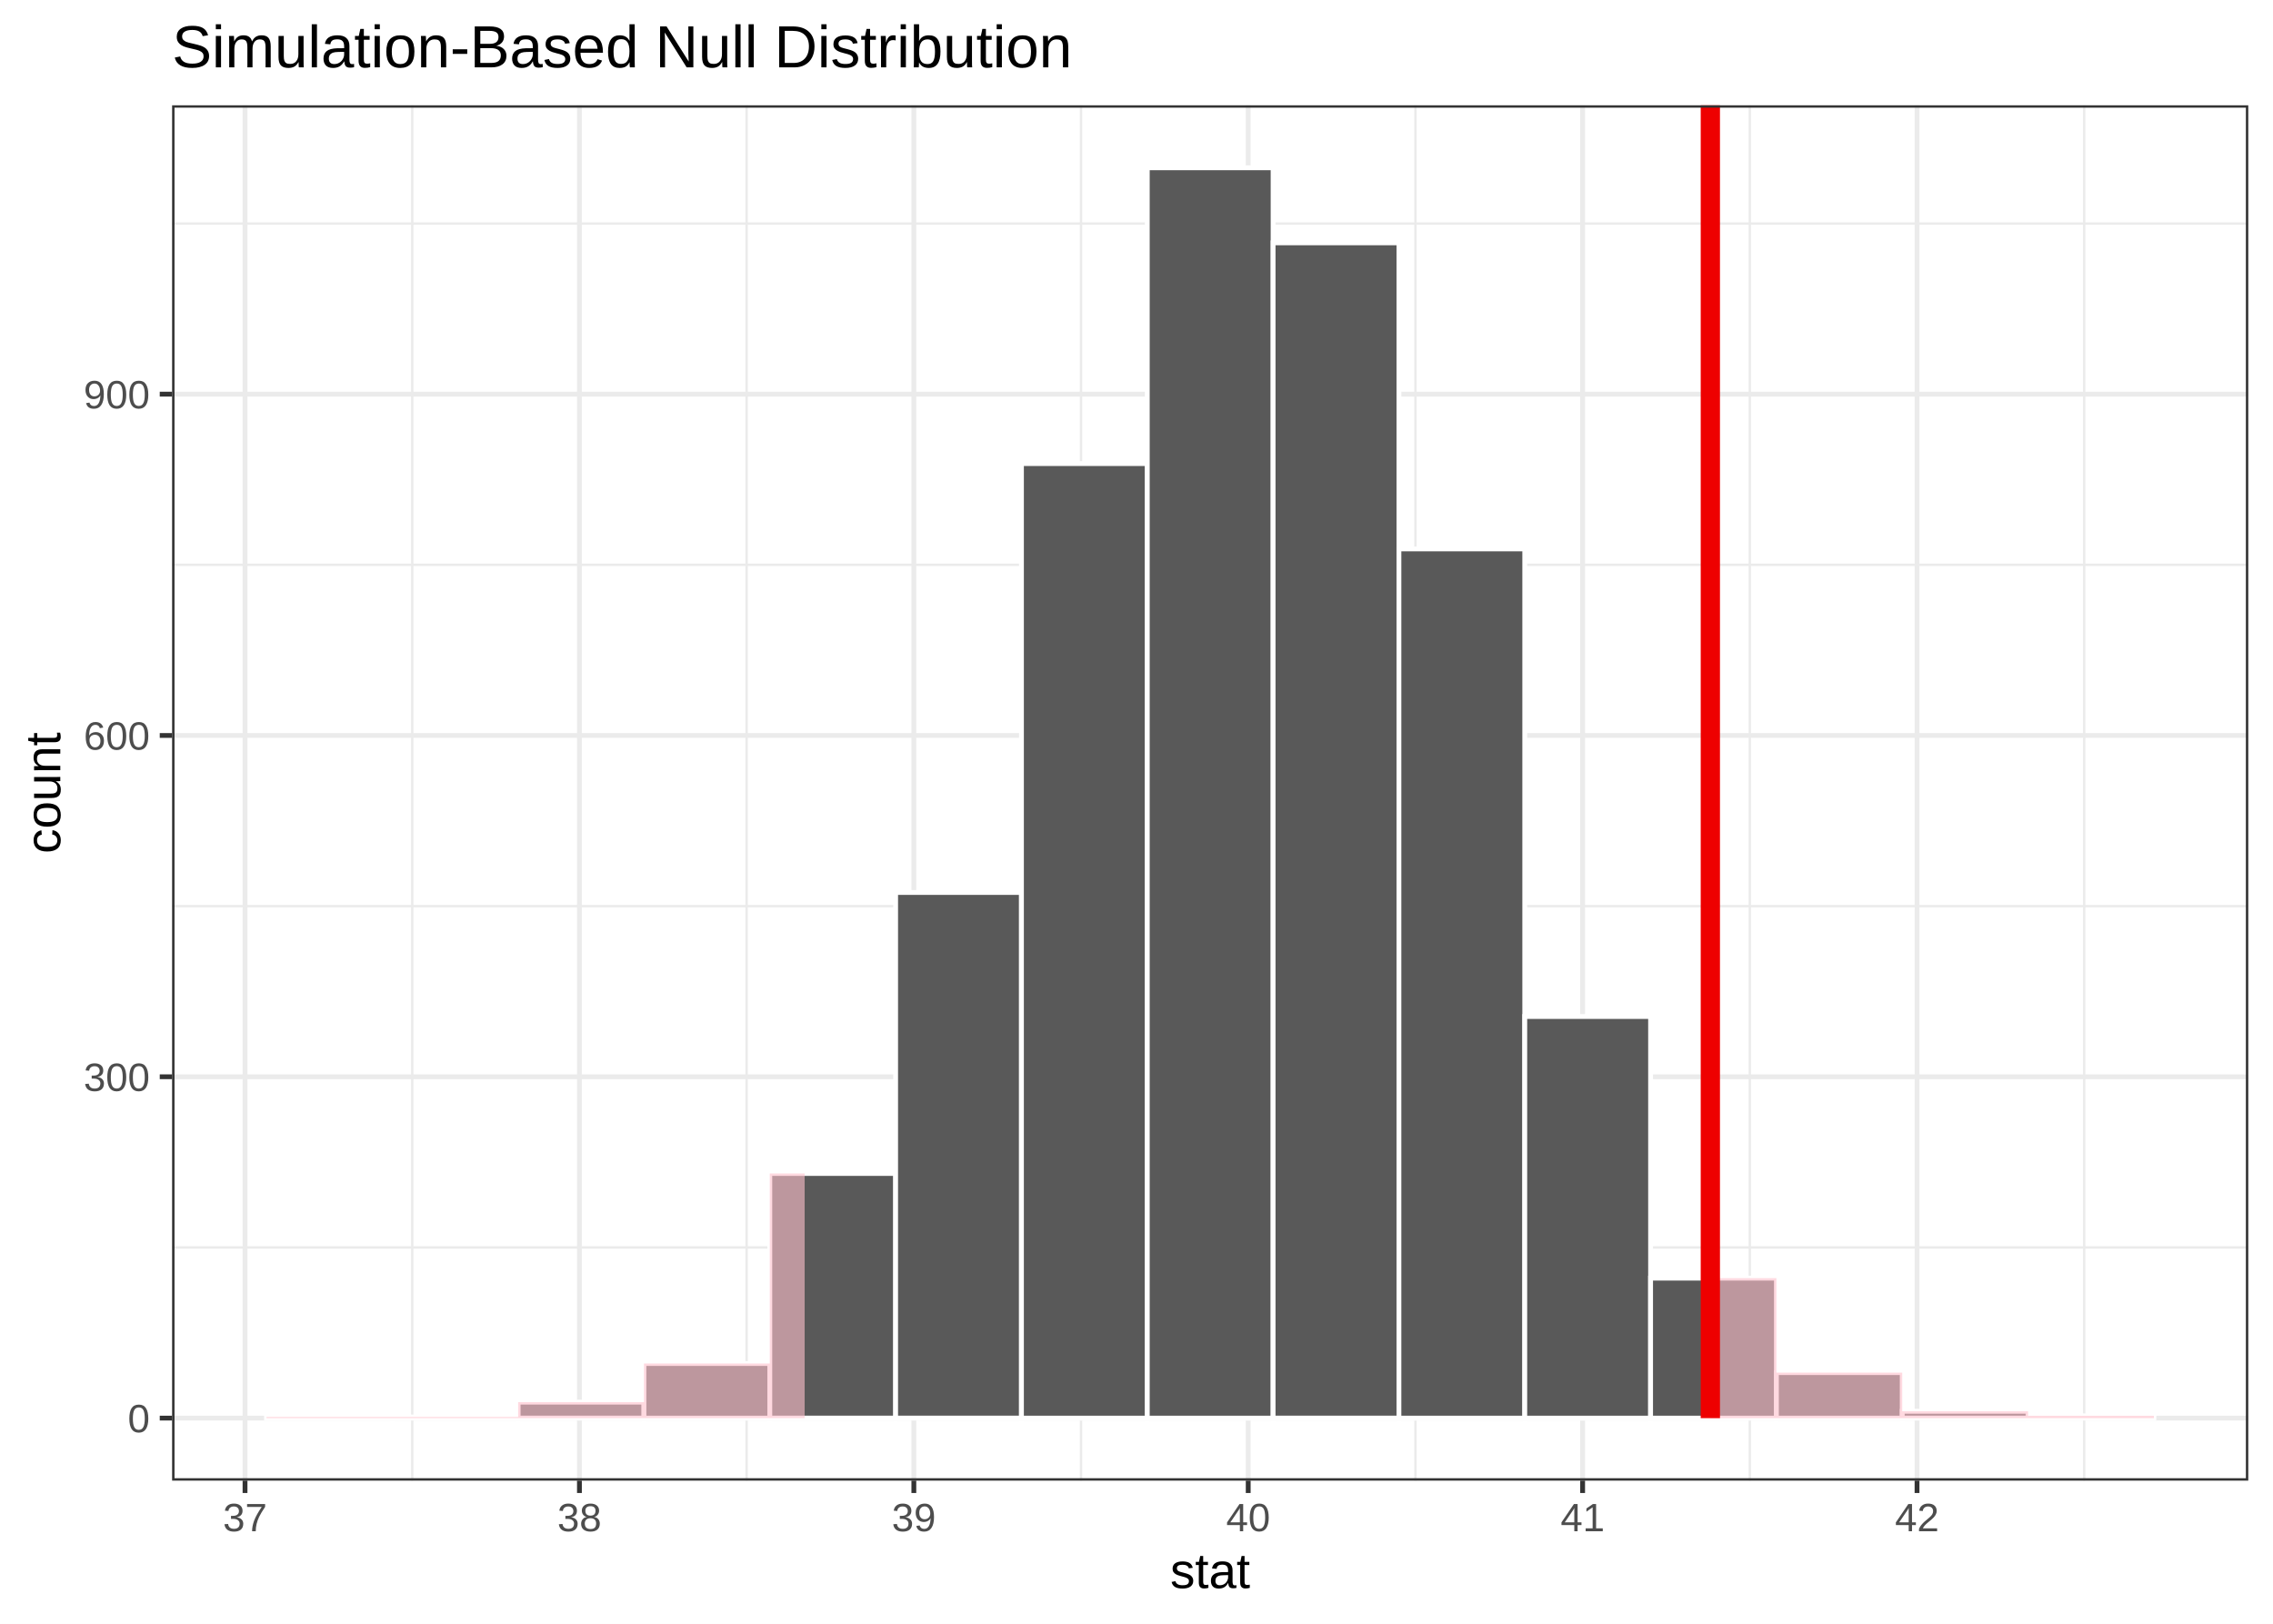
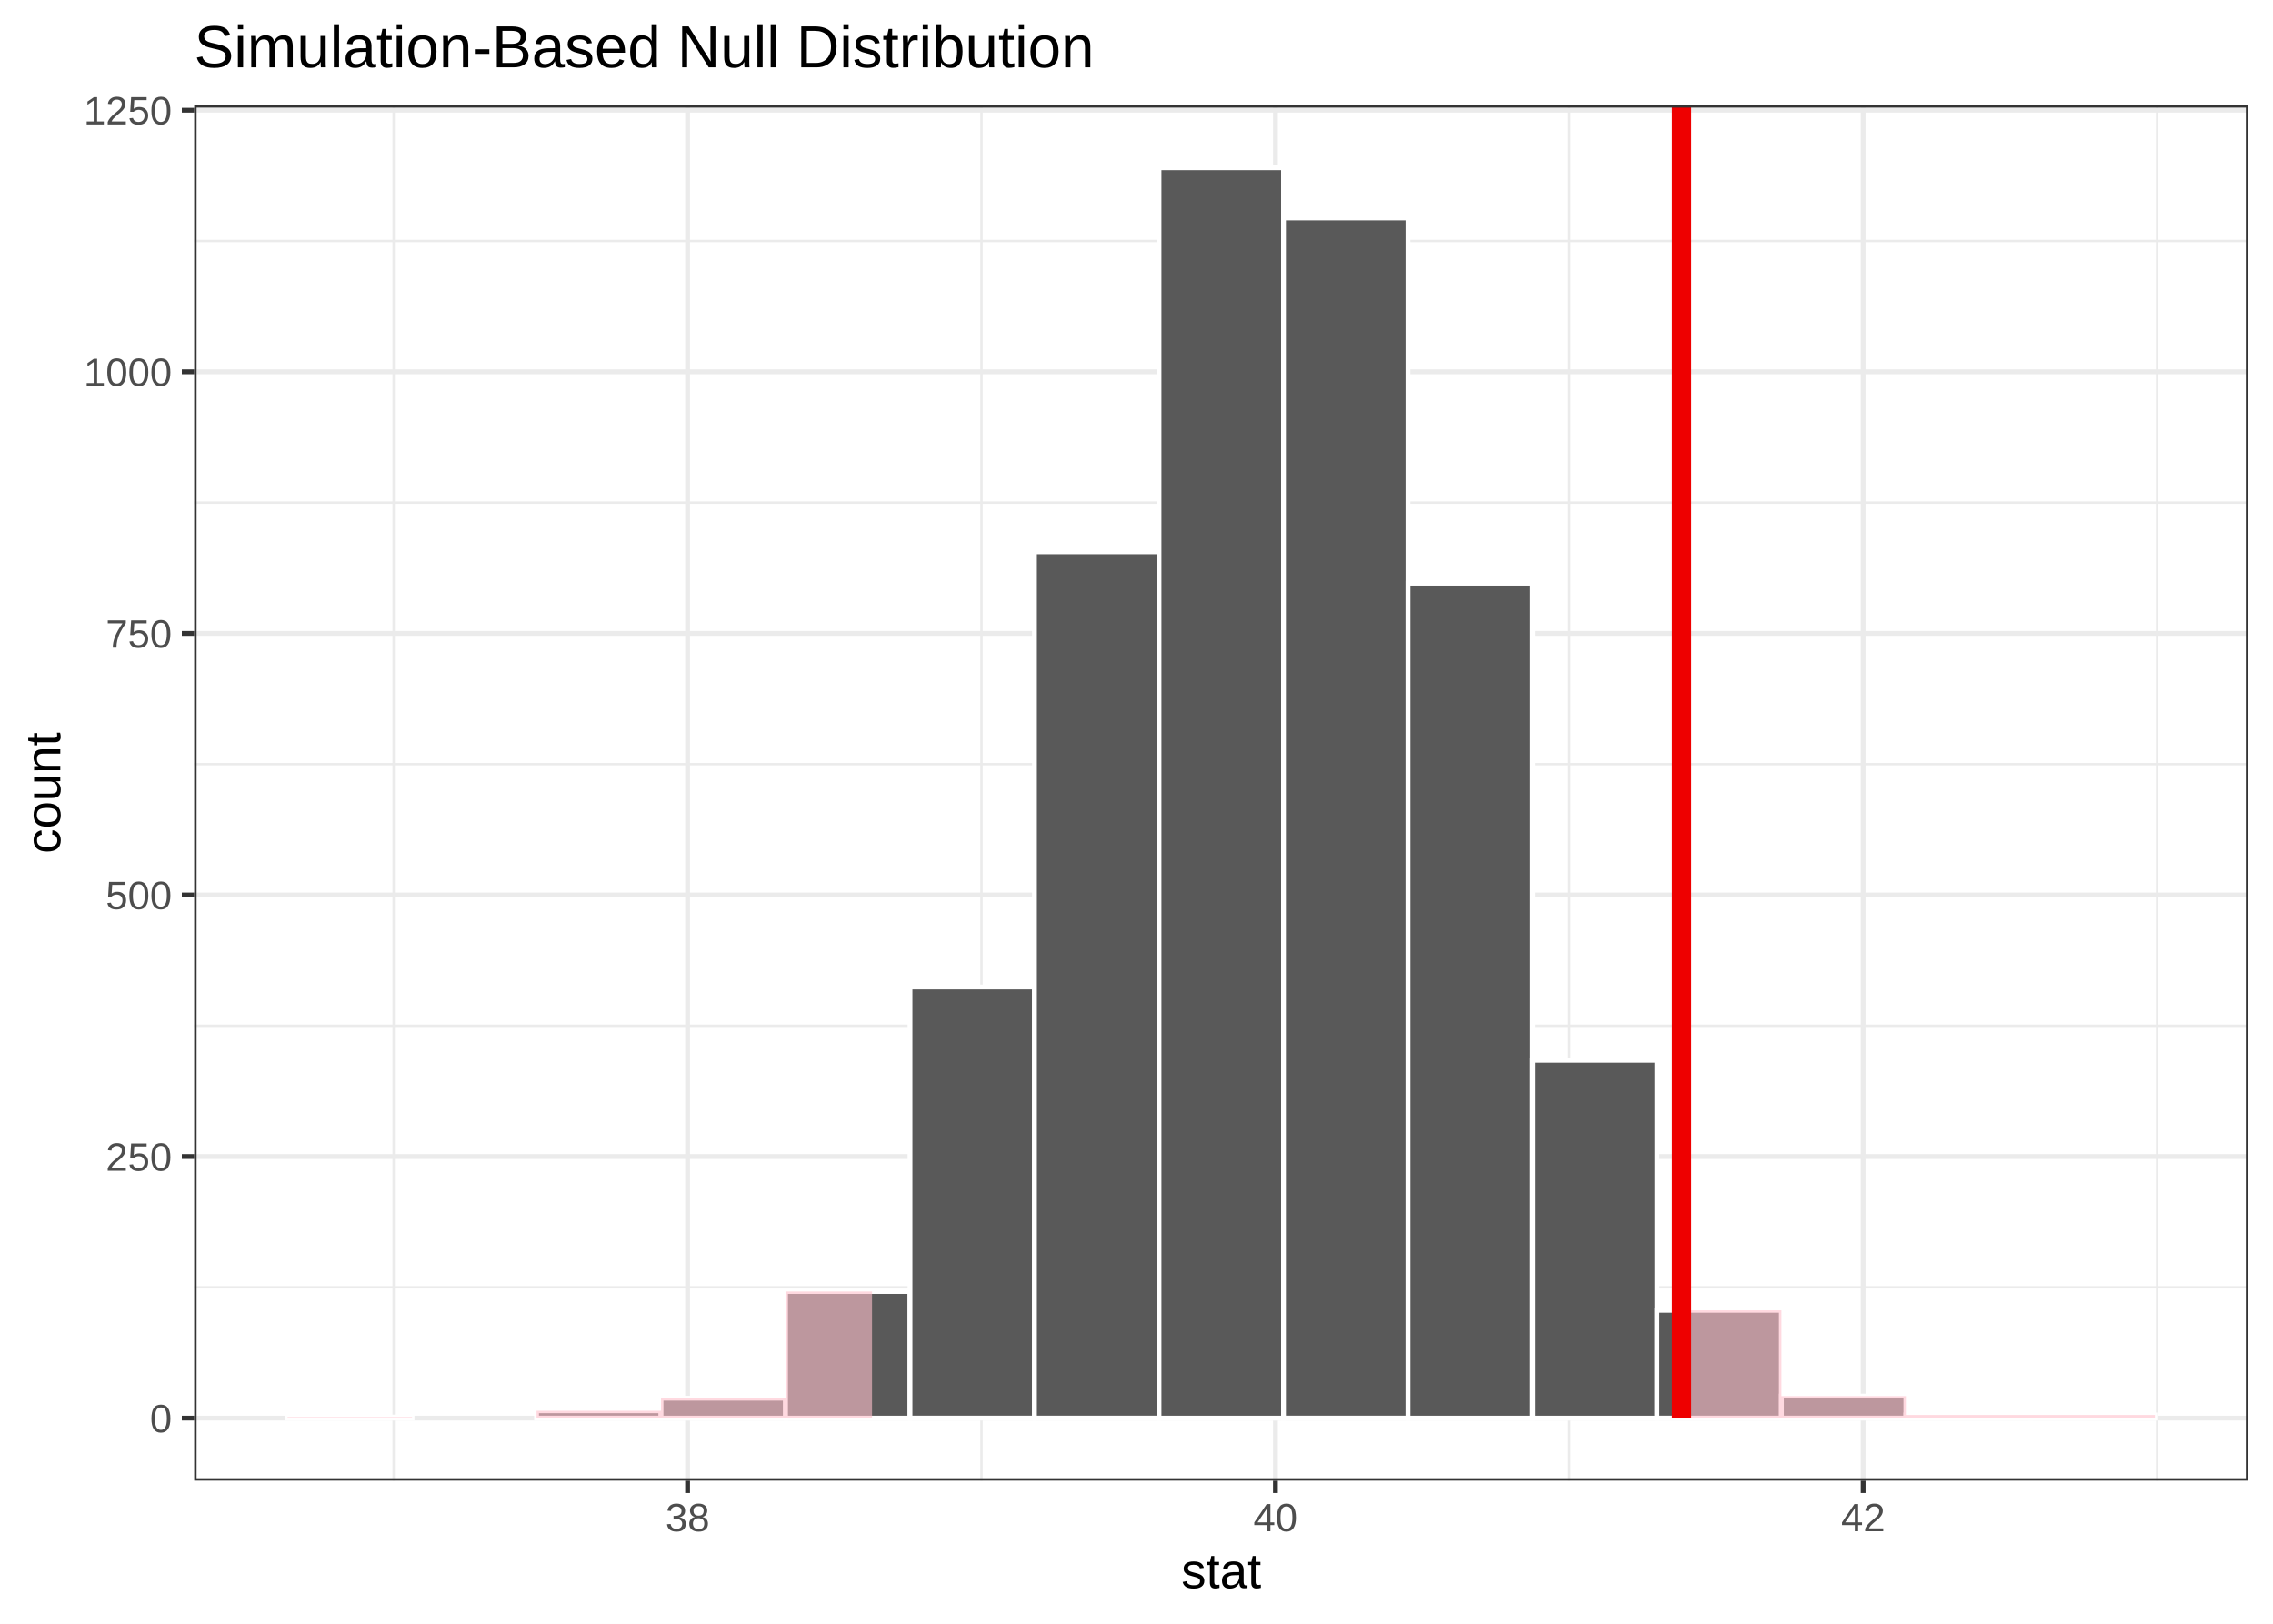
<svg xmlns="http://www.w3.org/2000/svg" class="svglite" width="504.00pt" height="360.00pt" viewBox="0 0 504.00 360.00">
  <defs>
    <style type="text/css">
    .svglite line, .svglite polyline, .svglite polygon, .svglite path, .svglite rect, .svglite circle {
      fill: none;
      stroke: #000000;
      stroke-linecap: round;
      stroke-linejoin: round;
      stroke-miterlimit: 10.00;
    }
    .svglite text {
      white-space: pre;
    }
  </style>
  </defs>
  <rect width="100%" height="100%" style="stroke: none; fill: none;" />
  <defs>
    <clipPath id="cpMC4wMHw1MDQuMDB8MC4wMHwzNjAuMDA=">
      <rect x="0.00" y="0.00" width="504.00" height="360.00" />
    </clipPath>
  </defs>
  <g clip-path="url(#cpMC4wMHw1MDQuMDB8MC4wMHwzNjAuMDA=)">
    <rect x="0.00" y="0.00" width="504.00" height="360.00" style="stroke-width: 1.07; stroke: #FFFFFF; fill: #FFFFFF;" />
  </g>
  <defs>
-     <clipPath id="cpMzguMTZ8NDk4LjUyfDIzLjM0fDMyOC4yNw==">
-       <rect x="38.16" y="23.34" width="460.36" height="304.93" />
+     <clipPath id="cpNDMuMDZ8NDk4LjUyfDIzLjM0fDMyOC4yNw==">
+       <rect x="43.06" y="23.34" width="455.46" height="304.93" />
    </clipPath>
  </defs>
-   <g clip-path="url(#cpMzguMTZ8NDk4LjUyfDIzLjM0fDMyOC4yNw==)">
-     <rect x="38.16" y="23.34" width="460.36" height="304.93" style="stroke-width: 1.07; stroke: none; fill: #FFFFFF;" />
-     <polyline points="38.16,276.57 498.52,276.57 " style="stroke-width: 0.53; stroke: #EBEBEB; stroke-linecap: butt;" />
-     <polyline points="38.16,200.90 498.52,200.90 " style="stroke-width: 0.53; stroke: #EBEBEB; stroke-linecap: butt;" />
-     <polyline points="38.16,125.23 498.52,125.23 " style="stroke-width: 0.53; stroke: #EBEBEB; stroke-linecap: butt;" />
-     <polyline points="38.16,49.56 498.52,49.56 " style="stroke-width: 0.53; stroke: #EBEBEB; stroke-linecap: butt;" />
-     <polyline points="91.41,328.27 91.41,23.34 " style="stroke-width: 0.53; stroke: #EBEBEB; stroke-linecap: butt;" />
-     <polyline points="165.55,328.27 165.55,23.34 " style="stroke-width: 0.53; stroke: #EBEBEB; stroke-linecap: butt;" />
-     <polyline points="239.70,328.27 239.70,23.34 " style="stroke-width: 0.53; stroke: #EBEBEB; stroke-linecap: butt;" />
-     <polyline points="313.85,328.27 313.85,23.34 " style="stroke-width: 0.53; stroke: #EBEBEB; stroke-linecap: butt;" />
-     <polyline points="387.99,328.27 387.99,23.34 " style="stroke-width: 0.53; stroke: #EBEBEB; stroke-linecap: butt;" />
-     <polyline points="462.14,328.27 462.14,23.34 " style="stroke-width: 0.53; stroke: #EBEBEB; stroke-linecap: butt;" />
-     <polyline points="38.16,314.41 498.52,314.41 " style="stroke-width: 1.07; stroke: #EBEBEB; stroke-linecap: butt;" />
-     <polyline points="38.16,238.73 498.52,238.73 " style="stroke-width: 1.07; stroke: #EBEBEB; stroke-linecap: butt;" />
-     <polyline points="38.16,163.06 498.52,163.06 " style="stroke-width: 1.07; stroke: #EBEBEB; stroke-linecap: butt;" />
-     <polyline points="38.16,87.39 498.52,87.39 " style="stroke-width: 1.07; stroke: #EBEBEB; stroke-linecap: butt;" />
-     <polyline points="54.33,328.27 54.33,23.34 " style="stroke-width: 1.07; stroke: #EBEBEB; stroke-linecap: butt;" />
-     <polyline points="128.48,328.27 128.48,23.34 " style="stroke-width: 1.07; stroke: #EBEBEB; stroke-linecap: butt;" />
-     <polyline points="202.63,328.27 202.63,23.34 " style="stroke-width: 1.07; stroke: #EBEBEB; stroke-linecap: butt;" />
-     <polyline points="276.77,328.27 276.77,23.34 " style="stroke-width: 1.07; stroke: #EBEBEB; stroke-linecap: butt;" />
-     <polyline points="350.92,328.27 350.92,23.34 " style="stroke-width: 1.07; stroke: #EBEBEB; stroke-linecap: butt;" />
-     <polyline points="425.07,328.27 425.07,23.34 " style="stroke-width: 1.07; stroke: #EBEBEB; stroke-linecap: butt;" />
-     <rect x="59.09" y="314.15" width="27.90" height="0.25" style="stroke-width: 1.07; stroke: #FFFFFF; stroke-linecap: butt; stroke-linejoin: miter; fill: #595959;" />
-     <rect x="86.99" y="314.15" width="27.90" height="0.25" style="stroke-width: 1.07; stroke: #FFFFFF; stroke-linecap: butt; stroke-linejoin: miter; fill: #595959;" />
-     <rect x="114.89" y="310.87" width="27.90" height="3.53" style="stroke-width: 1.07; stroke: #FFFFFF; stroke-linecap: butt; stroke-linejoin: miter; fill: #595959;" />
-     <rect x="142.79" y="302.30" width="27.90" height="12.11" style="stroke-width: 1.07; stroke: #FFFFFF; stroke-linecap: butt; stroke-linejoin: miter; fill: #595959;" />
-     <rect x="170.69" y="260.17" width="27.90" height="54.23" style="stroke-width: 1.07; stroke: #FFFFFF; stroke-linecap: butt; stroke-linejoin: miter; fill: #595959;" />
-     <rect x="198.59" y="197.87" width="27.90" height="116.53" style="stroke-width: 1.07; stroke: #FFFFFF; stroke-linecap: butt; stroke-linejoin: miter; fill: #595959;" />
-     <rect x="226.49" y="102.78" width="27.90" height="211.63" style="stroke-width: 1.07; stroke: #FFFFFF; stroke-linecap: butt; stroke-linejoin: miter; fill: #595959;" />
-     <rect x="254.39" y="37.20" width="27.90" height="277.21" style="stroke-width: 1.07; stroke: #FFFFFF; stroke-linecap: butt; stroke-linejoin: miter; fill: #595959;" />
-     <rect x="282.29" y="53.84" width="27.90" height="260.56" style="stroke-width: 1.07; stroke: #FFFFFF; stroke-linecap: butt; stroke-linejoin: miter; fill: #595959;" />
-     <rect x="310.19" y="121.70" width="27.90" height="192.71" style="stroke-width: 1.07; stroke: #FFFFFF; stroke-linecap: butt; stroke-linejoin: miter; fill: #595959;" />
-     <rect x="338.09" y="225.37" width="27.90" height="89.04" style="stroke-width: 1.07; stroke: #FFFFFF; stroke-linecap: butt; stroke-linejoin: miter; fill: #595959;" />
-     <rect x="365.99" y="283.38" width="27.90" height="31.03" style="stroke-width: 1.07; stroke: #FFFFFF; stroke-linecap: butt; stroke-linejoin: miter; fill: #595959;" />
-     <rect x="393.89" y="304.32" width="27.90" height="10.09" style="stroke-width: 1.07; stroke: #FFFFFF; stroke-linecap: butt; stroke-linejoin: miter; fill: #595959;" />
-     <rect x="421.79" y="312.89" width="27.90" height="1.51" style="stroke-width: 1.07; stroke: #FFFFFF; stroke-linecap: butt; stroke-linejoin: miter; fill: #595959;" />
-     <rect x="449.69" y="313.90" width="27.90" height="0.50" style="stroke-width: 1.07; stroke: #FFFFFF; stroke-linecap: butt; stroke-linejoin: miter; fill: #595959;" />
-     <polygon points="59.09,314.15 59.09,314.15 86.99,314.15 86.99,314.15 86.99,314.24 86.99,314.32 86.99,314.41 86.99,314.32 86.99,314.24 86.99,314.15 86.99,314.15 114.89,314.15 114.89,314.15 114.89,314.24 114.89,314.32 114.89,314.41 114.89,313.23 114.89,312.05 114.89,310.87 114.89,310.87 142.79,310.87 142.79,310.87 142.79,312.05 142.79,313.23 142.79,314.41 142.79,310.37 142.79,306.33 142.79,302.30 142.79,302.30 170.69,302.30 170.69,302.30 170.69,306.33 170.69,310.37 170.69,314.41 170.69,296.33 170.69,278.25 170.69,260.17 170.69,260.17 178.42,260.17 178.42,260.17 178.42,314.41 178.42,314.41 178.42,314.41 170.69,314.41 170.69,314.41 170.69,314.41 170.69,314.41 170.69,314.41 170.69,314.41 170.69,314.41 170.69,314.41 170.69,314.41 142.79,314.41 142.79,314.41 142.79,314.41 142.79,314.41 142.79,314.41 142.79,314.41 142.79,314.41 142.79,314.41 142.79,314.41 114.89,314.41 114.89,314.41 114.89,314.41 114.89,314.41 114.89,314.41 114.89,314.41 114.89,314.41 114.89,314.41 114.89,314.41 86.99,314.41 86.99,314.41 86.99,314.41 86.99,314.41 86.99,314.41 86.99,314.41 86.99,314.41 86.99,314.41 86.99,314.41 59.09,314.41 59.09,314.41 59.09,314.41 " style="stroke-width: 0.00; stroke: none; stroke-linecap: butt; fill: #FFC0CB; fill-opacity: 0.60;" />
-     <polyline points="59.09,314.15 59.09,314.15 86.99,314.15 86.99,314.15 86.99,314.24 86.99,314.32 86.99,314.41 86.99,314.32 86.99,314.24 86.99,314.15 86.99,314.15 114.89,314.15 114.89,314.15 114.89,314.24 114.89,314.32 114.89,314.41 114.89,313.23 114.89,312.05 114.89,310.87 114.89,310.87 142.79,310.87 142.79,310.87 142.79,312.05 142.79,313.23 142.79,314.41 142.79,310.37 142.79,306.33 142.79,302.30 142.79,302.30 170.69,302.30 170.69,302.30 170.69,306.33 170.69,310.37 170.69,314.41 170.69,296.33 170.69,278.25 170.69,260.17 170.69,260.17 178.42,260.17 178.42,260.17 " style="stroke-width: 1.07; stroke: none; stroke-linecap: butt;" />
-     <polygon points="379.24,283.38 379.24,283.38 393.89,283.38 393.89,283.38 393.89,293.72 393.89,304.06 393.89,314.41 393.89,311.04 393.89,307.68 393.89,304.32 393.89,304.32 421.79,304.32 421.79,304.32 421.79,307.68 421.79,311.04 421.79,314.41 421.79,313.90 421.79,313.40 421.79,312.89 421.79,312.89 449.69,312.89 449.69,312.89 449.69,313.40 449.69,313.90 449.69,314.41 449.69,314.24 449.69,314.07 449.70,313.90 449.70,313.90 477.59,313.90 477.59,313.90 477.60,314.41 477.59,314.41 477.59,314.41 449.70,314.41 449.70,314.41 449.69,314.41 449.69,314.41 449.69,314.41 449.69,314.41 449.69,314.41 449.69,314.41 449.69,314.41 421.79,314.41 421.79,314.41 421.79,314.41 421.79,314.41 421.79,314.41 421.79,314.41 421.79,314.41 421.79,314.41 421.79,314.41 393.89,314.41 393.89,314.41 393.89,314.41 393.89,314.41 393.89,314.41 393.89,314.41 393.89,314.41 393.89,314.41 393.89,314.41 379.24,314.41 379.24,314.41 379.24,314.41 " style="stroke-width: 0.00; stroke: none; stroke-linecap: butt; fill: #FFC0CB; fill-opacity: 0.60;" />
-     <polyline points="379.24,283.38 379.24,283.38 393.89,283.38 393.89,283.38 393.89,293.72 393.89,304.06 393.89,314.41 393.89,311.04 393.89,307.68 393.89,304.32 393.89,304.32 421.79,304.32 421.79,304.32 421.79,307.68 421.79,311.04 421.79,314.41 421.79,313.90 421.79,313.40 421.79,312.89 421.79,312.89 449.69,312.89 449.69,312.89 449.69,313.40 449.69,313.90 449.69,314.41 449.69,314.24 449.69,314.07 449.70,313.90 449.70,313.90 477.59,313.90 477.59,313.90 " style="stroke-width: 1.07; stroke: none; stroke-linecap: butt;" />
-     <line x1="379.24" y1="314.41" x2="379.24" y2="23.34" style="stroke-width: 4.27; stroke: #EE0000; stroke-linecap: butt;" />
-     <rect x="38.16" y="23.34" width="460.36" height="304.93" style="stroke-width: 1.07; stroke: #333333;" />
+   <g clip-path="url(#cpNDMuMDZ8NDk4LjUyfDIzLjM0fDMyOC4yNw==)">
+     <rect x="43.06" y="23.34" width="455.46" height="304.93" style="stroke-width: 1.07; stroke: none; fill: #FFFFFF;" />
+     <polyline points="43.06,285.41 498.52,285.41 " style="stroke-width: 0.53; stroke: #EBEBEB; stroke-linecap: butt;" />
+     <polyline points="43.06,227.42 498.52,227.42 " style="stroke-width: 0.53; stroke: #EBEBEB; stroke-linecap: butt;" />
+     <polyline points="43.06,169.42 498.52,169.42 " style="stroke-width: 0.53; stroke: #EBEBEB; stroke-linecap: butt;" />
+     <polyline points="43.06,111.43 498.52,111.43 " style="stroke-width: 0.53; stroke: #EBEBEB; stroke-linecap: butt;" />
+     <polyline points="43.06,53.43 498.52,53.43 " style="stroke-width: 0.53; stroke: #EBEBEB; stroke-linecap: butt;" />
+     <polyline points="87.29,328.27 87.29,23.34 " style="stroke-width: 0.53; stroke: #EBEBEB; stroke-linecap: butt;" />
+     <polyline points="217.63,328.27 217.63,23.34 " style="stroke-width: 0.53; stroke: #EBEBEB; stroke-linecap: butt;" />
+     <polyline points="347.97,328.27 347.97,23.34 " style="stroke-width: 0.53; stroke: #EBEBEB; stroke-linecap: butt;" />
+     <polyline points="478.31,328.27 478.31,23.34 " style="stroke-width: 0.53; stroke: #EBEBEB; stroke-linecap: butt;" />
+     <polyline points="43.06,314.41 498.52,314.41 " style="stroke-width: 1.07; stroke: #EBEBEB; stroke-linecap: butt;" />
+     <polyline points="43.06,256.41 498.52,256.41 " style="stroke-width: 1.07; stroke: #EBEBEB; stroke-linecap: butt;" />
+     <polyline points="43.06,198.42 498.52,198.42 " style="stroke-width: 1.07; stroke: #EBEBEB; stroke-linecap: butt;" />
+     <polyline points="43.06,140.42 498.52,140.42 " style="stroke-width: 1.07; stroke: #EBEBEB; stroke-linecap: butt;" />
+     <polyline points="43.06,82.43 498.52,82.43 " style="stroke-width: 1.07; stroke: #EBEBEB; stroke-linecap: butt;" />
+     <polyline points="43.06,24.44 498.52,24.44 " style="stroke-width: 1.07; stroke: #EBEBEB; stroke-linecap: butt;" />
+     <polyline points="152.46,328.27 152.46,23.34 " style="stroke-width: 1.07; stroke: #EBEBEB; stroke-linecap: butt;" />
+     <polyline points="282.80,328.27 282.80,23.34 " style="stroke-width: 1.07; stroke: #EBEBEB; stroke-linecap: butt;" />
+     <polyline points="413.14,328.27 413.14,23.34 " style="stroke-width: 1.07; stroke: #EBEBEB; stroke-linecap: butt;" />
+     <rect x="63.76" y="314.17" width="27.60" height="0.23" style="stroke-width: 1.07; stroke: #FFFFFF; stroke-linecap: butt; stroke-linejoin: miter; fill: #595959;" />
+     <rect x="91.37" y="314.41" width="27.60" height="0.00" style="stroke-width: 1.07; stroke: #FFFFFF; stroke-linecap: butt; stroke-linejoin: miter; fill: #595959;" />
+     <rect x="118.97" y="312.78" width="27.60" height="1.62" style="stroke-width: 1.07; stroke: #FFFFFF; stroke-linecap: butt; stroke-linejoin: miter; fill: #595959;" />
+     <rect x="146.57" y="310.00" width="27.60" height="4.41" style="stroke-width: 1.07; stroke: #FFFFFF; stroke-linecap: butt; stroke-linejoin: miter; fill: #595959;" />
+     <rect x="174.18" y="286.34" width="27.60" height="28.07" style="stroke-width: 1.07; stroke: #FFFFFF; stroke-linecap: butt; stroke-linejoin: miter; fill: #595959;" />
+     <rect x="201.78" y="218.83" width="27.60" height="95.57" style="stroke-width: 1.07; stroke: #FFFFFF; stroke-linecap: butt; stroke-linejoin: miter; fill: #595959;" />
+     <rect x="229.38" y="122.33" width="27.60" height="192.07" style="stroke-width: 1.07; stroke: #FFFFFF; stroke-linecap: butt; stroke-linejoin: miter; fill: #595959;" />
+     <rect x="256.99" y="37.20" width="27.60" height="277.21" style="stroke-width: 1.07; stroke: #FFFFFF; stroke-linecap: butt; stroke-linejoin: miter; fill: #595959;" />
+     <rect x="284.59" y="48.33" width="27.60" height="266.07" style="stroke-width: 1.07; stroke: #FFFFFF; stroke-linecap: butt; stroke-linejoin: miter; fill: #595959;" />
+     <rect x="312.20" y="129.29" width="27.60" height="185.12" style="stroke-width: 1.07; stroke: #FFFFFF; stroke-linecap: butt; stroke-linejoin: miter; fill: #595959;" />
+     <rect x="339.80" y="235.07" width="27.60" height="79.34" style="stroke-width: 1.07; stroke: #FFFFFF; stroke-linecap: butt; stroke-linejoin: miter; fill: #595959;" />
+     <rect x="367.40" y="290.51" width="27.60" height="23.89" style="stroke-width: 1.07; stroke: #FFFFFF; stroke-linecap: butt; stroke-linejoin: miter; fill: #595959;" />
+     <rect x="395.01" y="309.53" width="27.60" height="4.87" style="stroke-width: 1.07; stroke: #FFFFFF; stroke-linecap: butt; stroke-linejoin: miter; fill: #595959;" />
+     <rect x="422.61" y="313.71" width="27.60" height="0.70" style="stroke-width: 1.07; stroke: #FFFFFF; stroke-linecap: butt; stroke-linejoin: miter; fill: #595959;" />
+     <rect x="450.21" y="313.71" width="27.60" height="0.70" style="stroke-width: 1.07; stroke: #FFFFFF; stroke-linecap: butt; stroke-linejoin: miter; fill: #595959;" />
+     <polygon points="63.76,314.17 63.76,314.17 91.37,314.17 91.37,314.17 91.37,314.25 91.37,314.33 91.37,314.41 91.37,314.41 91.37,314.41 91.37,314.41 91.37,314.41 118.97,314.41 118.97,314.41 118.97,314.41 118.97,314.41 118.97,314.41 118.97,313.86 118.97,313.32 118.97,312.78 118.97,312.78 146.57,312.78 146.57,312.78 146.57,313.32 146.57,313.86 146.57,314.41 146.57,312.94 146.57,311.47 146.57,310.00 146.57,310.00 174.18,310.00 174.18,310.00 174.18,311.47 174.18,312.94 174.18,314.41 174.18,305.05 174.18,295.69 174.18,286.34 174.18,286.34 193.36,286.34 193.36,286.34 193.36,314.41 193.36,314.41 193.36,314.41 174.18,314.41 174.18,314.41 174.18,314.41 174.18,314.41 174.18,314.41 174.18,314.41 174.18,314.41 174.18,314.41 174.18,314.41 146.57,314.41 146.57,314.41 146.57,314.41 146.57,314.41 146.57,314.41 146.57,314.41 146.57,314.41 146.57,314.41 146.57,314.41 118.97,314.41 118.97,314.41 118.97,314.41 118.97,314.41 118.97,314.41 118.97,314.41 118.97,314.41 118.97,314.41 118.97,314.41 91.37,314.41 91.37,314.41 91.37,314.41 91.37,314.41 91.37,314.41 91.37,314.41 91.37,314.41 91.37,314.41 91.37,314.41 63.76,314.41 63.76,314.41 63.76,314.41 " style="stroke-width: 0.00; stroke: none; stroke-linecap: butt; fill: #FFC0CB; fill-opacity: 0.60;" />
+     <polyline points="63.76,314.17 63.76,314.17 91.37,314.17 91.37,314.17 91.37,314.25 91.37,314.33 91.37,314.41 91.37,314.41 91.37,314.41 91.37,314.41 91.37,314.41 118.97,314.41 118.97,314.41 118.97,314.41 118.97,314.41 118.97,314.41 118.97,313.86 118.97,313.32 118.97,312.78 118.97,312.78 146.57,312.78 146.57,312.78 146.57,313.32 146.57,313.86 146.57,314.41 146.57,312.94 146.57,311.47 146.57,310.00 146.57,310.00 174.18,310.00 174.18,310.00 174.18,311.47 174.18,312.94 174.18,314.41 174.18,305.05 174.18,295.69 174.18,286.34 174.18,286.34 193.36,286.34 193.36,286.34 " style="stroke-width: 1.07; stroke: none; stroke-linecap: butt;" />
+     <polygon points="372.86,290.51 372.86,290.51 395.01,290.51 395.01,290.51 395.01,298.48 395.01,306.44 395.01,314.41 395.01,312.78 395.01,311.16 395.01,309.53 395.01,309.53 422.61,309.53 422.61,309.53 422.61,311.16 422.61,312.78 422.61,314.41 422.61,314.17 422.61,313.94 422.61,313.71 422.61,313.71 450.21,313.71 450.21,313.71 450.21,313.94 450.21,314.17 450.21,314.41 450.21,314.17 450.21,313.94 450.21,313.71 450.21,313.71 477.82,313.71 477.82,313.71 477.82,314.41 477.82,314.41 477.82,314.41 450.21,314.41 450.21,314.41 450.21,314.41 450.21,314.41 450.21,314.41 450.21,314.41 450.21,314.41 450.21,314.41 450.21,314.41 422.61,314.41 422.61,314.41 422.61,314.41 422.61,314.41 422.61,314.41 422.61,314.41 422.61,314.41 422.61,314.41 422.61,314.41 395.01,314.41 395.01,314.41 395.01,314.41 395.01,314.41 395.01,314.41 395.01,314.41 395.01,314.41 395.01,314.41 395.01,314.41 372.86,314.41 372.86,314.41 372.86,314.41 " style="stroke-width: 0.00; stroke: none; stroke-linecap: butt; fill: #FFC0CB; fill-opacity: 0.60;" />
+     <polyline points="372.86,290.51 372.86,290.51 395.01,290.51 395.01,290.51 395.01,298.48 395.01,306.44 395.01,314.41 395.01,312.78 395.01,311.16 395.01,309.53 395.01,309.53 422.61,309.53 422.61,309.53 422.61,311.16 422.61,312.78 422.61,314.41 422.61,314.17 422.61,313.94 422.61,313.71 422.61,313.71 450.21,313.71 450.21,313.71 450.21,313.94 450.21,314.17 450.21,314.41 450.21,314.17 450.21,313.94 450.21,313.71 450.21,313.71 477.82,313.71 477.82,313.71 " style="stroke-width: 1.07; stroke: none; stroke-linecap: butt;" />
+     <line x1="372.86" y1="314.41" x2="372.86" y2="23.34" style="stroke-width: 4.27; stroke: #EE0000; stroke-linecap: butt;" />
+     <rect x="43.06" y="23.34" width="455.46" height="304.93" style="stroke-width: 1.07; stroke: #333333;" />
  </g>
  <g clip-path="url(#cpMC4wMHw1MDQuMDB8MC4wMHwzNjAuMDA=)">
-     <text x="33.23" y="317.56" text-anchor="end" style="font-size: 8.80px;fill: #4D4D4D; font-family: &quot;Arial&quot;;" textLength="4.90px" lengthAdjust="spacingAndGlyphs">0</text>
-     <text x="33.23" y="241.89" text-anchor="end" style="font-size: 8.80px;fill: #4D4D4D; font-family: &quot;Arial&quot;;" textLength="14.69px" lengthAdjust="spacingAndGlyphs">300</text>
-     <text x="33.23" y="166.22" text-anchor="end" style="font-size: 8.80px;fill: #4D4D4D; font-family: &quot;Arial&quot;;" textLength="14.69px" lengthAdjust="spacingAndGlyphs">600</text>
-     <text x="33.23" y="90.55" text-anchor="end" style="font-size: 8.80px;fill: #4D4D4D; font-family: &quot;Arial&quot;;" textLength="14.69px" lengthAdjust="spacingAndGlyphs">900</text>
-     <polyline points="35.42,314.41 38.16,314.41 " style="stroke-width: 1.07; stroke: #333333; stroke-linecap: butt;" />
-     <polyline points="35.42,238.73 38.16,238.73 " style="stroke-width: 1.07; stroke: #333333; stroke-linecap: butt;" />
-     <polyline points="35.42,163.06 38.16,163.06 " style="stroke-width: 1.07; stroke: #333333; stroke-linecap: butt;" />
-     <polyline points="35.42,87.39 38.16,87.39 " style="stroke-width: 1.07; stroke: #333333; stroke-linecap: butt;" />
-     <polyline points="54.33,331.01 54.33,328.27 " style="stroke-width: 1.07; stroke: #333333; stroke-linecap: butt;" />
-     <polyline points="128.48,331.01 128.48,328.27 " style="stroke-width: 1.07; stroke: #333333; stroke-linecap: butt;" />
-     <polyline points="202.63,331.01 202.63,328.27 " style="stroke-width: 1.07; stroke: #333333; stroke-linecap: butt;" />
-     <polyline points="276.77,331.01 276.77,328.27 " style="stroke-width: 1.07; stroke: #333333; stroke-linecap: butt;" />
-     <polyline points="350.92,331.01 350.92,328.27 " style="stroke-width: 1.07; stroke: #333333; stroke-linecap: butt;" />
-     <polyline points="425.07,331.01 425.07,328.27 " style="stroke-width: 1.07; stroke: #333333; stroke-linecap: butt;" />
-     <text x="54.33" y="339.50" text-anchor="middle" style="font-size: 8.80px;fill: #4D4D4D; font-family: &quot;Arial&quot;;" textLength="9.79px" lengthAdjust="spacingAndGlyphs">37</text>
-     <text x="128.48" y="339.50" text-anchor="middle" style="font-size: 8.80px;fill: #4D4D4D; font-family: &quot;Arial&quot;;" textLength="9.79px" lengthAdjust="spacingAndGlyphs">38</text>
-     <text x="202.63" y="339.50" text-anchor="middle" style="font-size: 8.80px;fill: #4D4D4D; font-family: &quot;Arial&quot;;" textLength="9.79px" lengthAdjust="spacingAndGlyphs">39</text>
-     <text x="276.77" y="339.50" text-anchor="middle" style="font-size: 8.80px;fill: #4D4D4D; font-family: &quot;Arial&quot;;" textLength="9.79px" lengthAdjust="spacingAndGlyphs">40</text>
-     <text x="350.92" y="339.50" text-anchor="middle" style="font-size: 8.80px;fill: #4D4D4D; font-family: &quot;Arial&quot;;" textLength="9.79px" lengthAdjust="spacingAndGlyphs">41</text>
-     <text x="425.07" y="339.50" text-anchor="middle" style="font-size: 8.80px;fill: #4D4D4D; font-family: &quot;Arial&quot;;" textLength="9.79px" lengthAdjust="spacingAndGlyphs">42</text>
-     <text x="268.34" y="352.09" text-anchor="middle" style="font-size: 11.00px; font-family: &quot;Arial&quot;;" textLength="17.73px" lengthAdjust="spacingAndGlyphs">stat</text>
+     <text x="38.13" y="317.56" text-anchor="end" style="font-size: 8.80px;fill: #4D4D4D; font-family: &quot;Arial&quot;;" textLength="4.90px" lengthAdjust="spacingAndGlyphs">0</text>
+     <text x="38.13" y="259.57" text-anchor="end" style="font-size: 8.80px;fill: #4D4D4D; font-family: &quot;Arial&quot;;" textLength="14.69px" lengthAdjust="spacingAndGlyphs">250</text>
+     <text x="38.13" y="201.57" text-anchor="end" style="font-size: 8.80px;fill: #4D4D4D; font-family: &quot;Arial&quot;;" textLength="14.69px" lengthAdjust="spacingAndGlyphs">500</text>
+     <text x="38.13" y="143.58" text-anchor="end" style="font-size: 8.80px;fill: #4D4D4D; font-family: &quot;Arial&quot;;" textLength="14.69px" lengthAdjust="spacingAndGlyphs">750</text>
+     <text x="38.13" y="85.58" text-anchor="end" style="font-size: 8.80px;fill: #4D4D4D; font-family: &quot;Arial&quot;;" textLength="19.58px" lengthAdjust="spacingAndGlyphs">1000</text>
+     <text x="38.13" y="27.59" text-anchor="end" style="font-size: 8.80px;fill: #4D4D4D; font-family: &quot;Arial&quot;;" textLength="19.58px" lengthAdjust="spacingAndGlyphs">1250</text>
+     <polyline points="40.32,314.41 43.06,314.41 " style="stroke-width: 1.07; stroke: #333333; stroke-linecap: butt;" />
+     <polyline points="40.32,256.41 43.06,256.41 " style="stroke-width: 1.07; stroke: #333333; stroke-linecap: butt;" />
+     <polyline points="40.32,198.42 43.06,198.42 " style="stroke-width: 1.07; stroke: #333333; stroke-linecap: butt;" />
+     <polyline points="40.32,140.42 43.06,140.42 " style="stroke-width: 1.07; stroke: #333333; stroke-linecap: butt;" />
+     <polyline points="40.32,82.43 43.06,82.43 " style="stroke-width: 1.07; stroke: #333333; stroke-linecap: butt;" />
+     <polyline points="40.32,24.44 43.06,24.44 " style="stroke-width: 1.07; stroke: #333333; stroke-linecap: butt;" />
+     <polyline points="152.46,331.01 152.46,328.27 " style="stroke-width: 1.07; stroke: #333333; stroke-linecap: butt;" />
+     <polyline points="282.80,331.01 282.80,328.27 " style="stroke-width: 1.07; stroke: #333333; stroke-linecap: butt;" />
+     <polyline points="413.14,331.01 413.14,328.27 " style="stroke-width: 1.07; stroke: #333333; stroke-linecap: butt;" />
+     <text x="152.46" y="339.50" text-anchor="middle" style="font-size: 8.80px;fill: #4D4D4D; font-family: &quot;Arial&quot;;" textLength="9.79px" lengthAdjust="spacingAndGlyphs">38</text>
+     <text x="282.80" y="339.50" text-anchor="middle" style="font-size: 8.80px;fill: #4D4D4D; font-family: &quot;Arial&quot;;" textLength="9.79px" lengthAdjust="spacingAndGlyphs">40</text>
+     <text x="413.14" y="339.50" text-anchor="middle" style="font-size: 8.80px;fill: #4D4D4D; font-family: &quot;Arial&quot;;" textLength="9.79px" lengthAdjust="spacingAndGlyphs">42</text>
+     <text x="270.79" y="352.09" text-anchor="middle" style="font-size: 11.00px; font-family: &quot;Arial&quot;;" textLength="17.73px" lengthAdjust="spacingAndGlyphs">stat</text>
    <text transform="translate(13.37,175.80) rotate(-90)" text-anchor="middle" style="font-size: 11.00px; font-family: &quot;Arial&quot;;" textLength="26.91px" lengthAdjust="spacingAndGlyphs">count</text>
-     <text x="38.16" y="14.94" style="font-size: 13.20px; font-family: &quot;Arial&quot;;" textLength="199.42px" lengthAdjust="spacingAndGlyphs">Simulation-Based Null Distribution</text>
+     <text x="43.06" y="14.94" style="font-size: 13.20px; font-family: &quot;Arial&quot;;" textLength="199.42px" lengthAdjust="spacingAndGlyphs">Simulation-Based Null Distribution</text>
  </g>
</svg>
